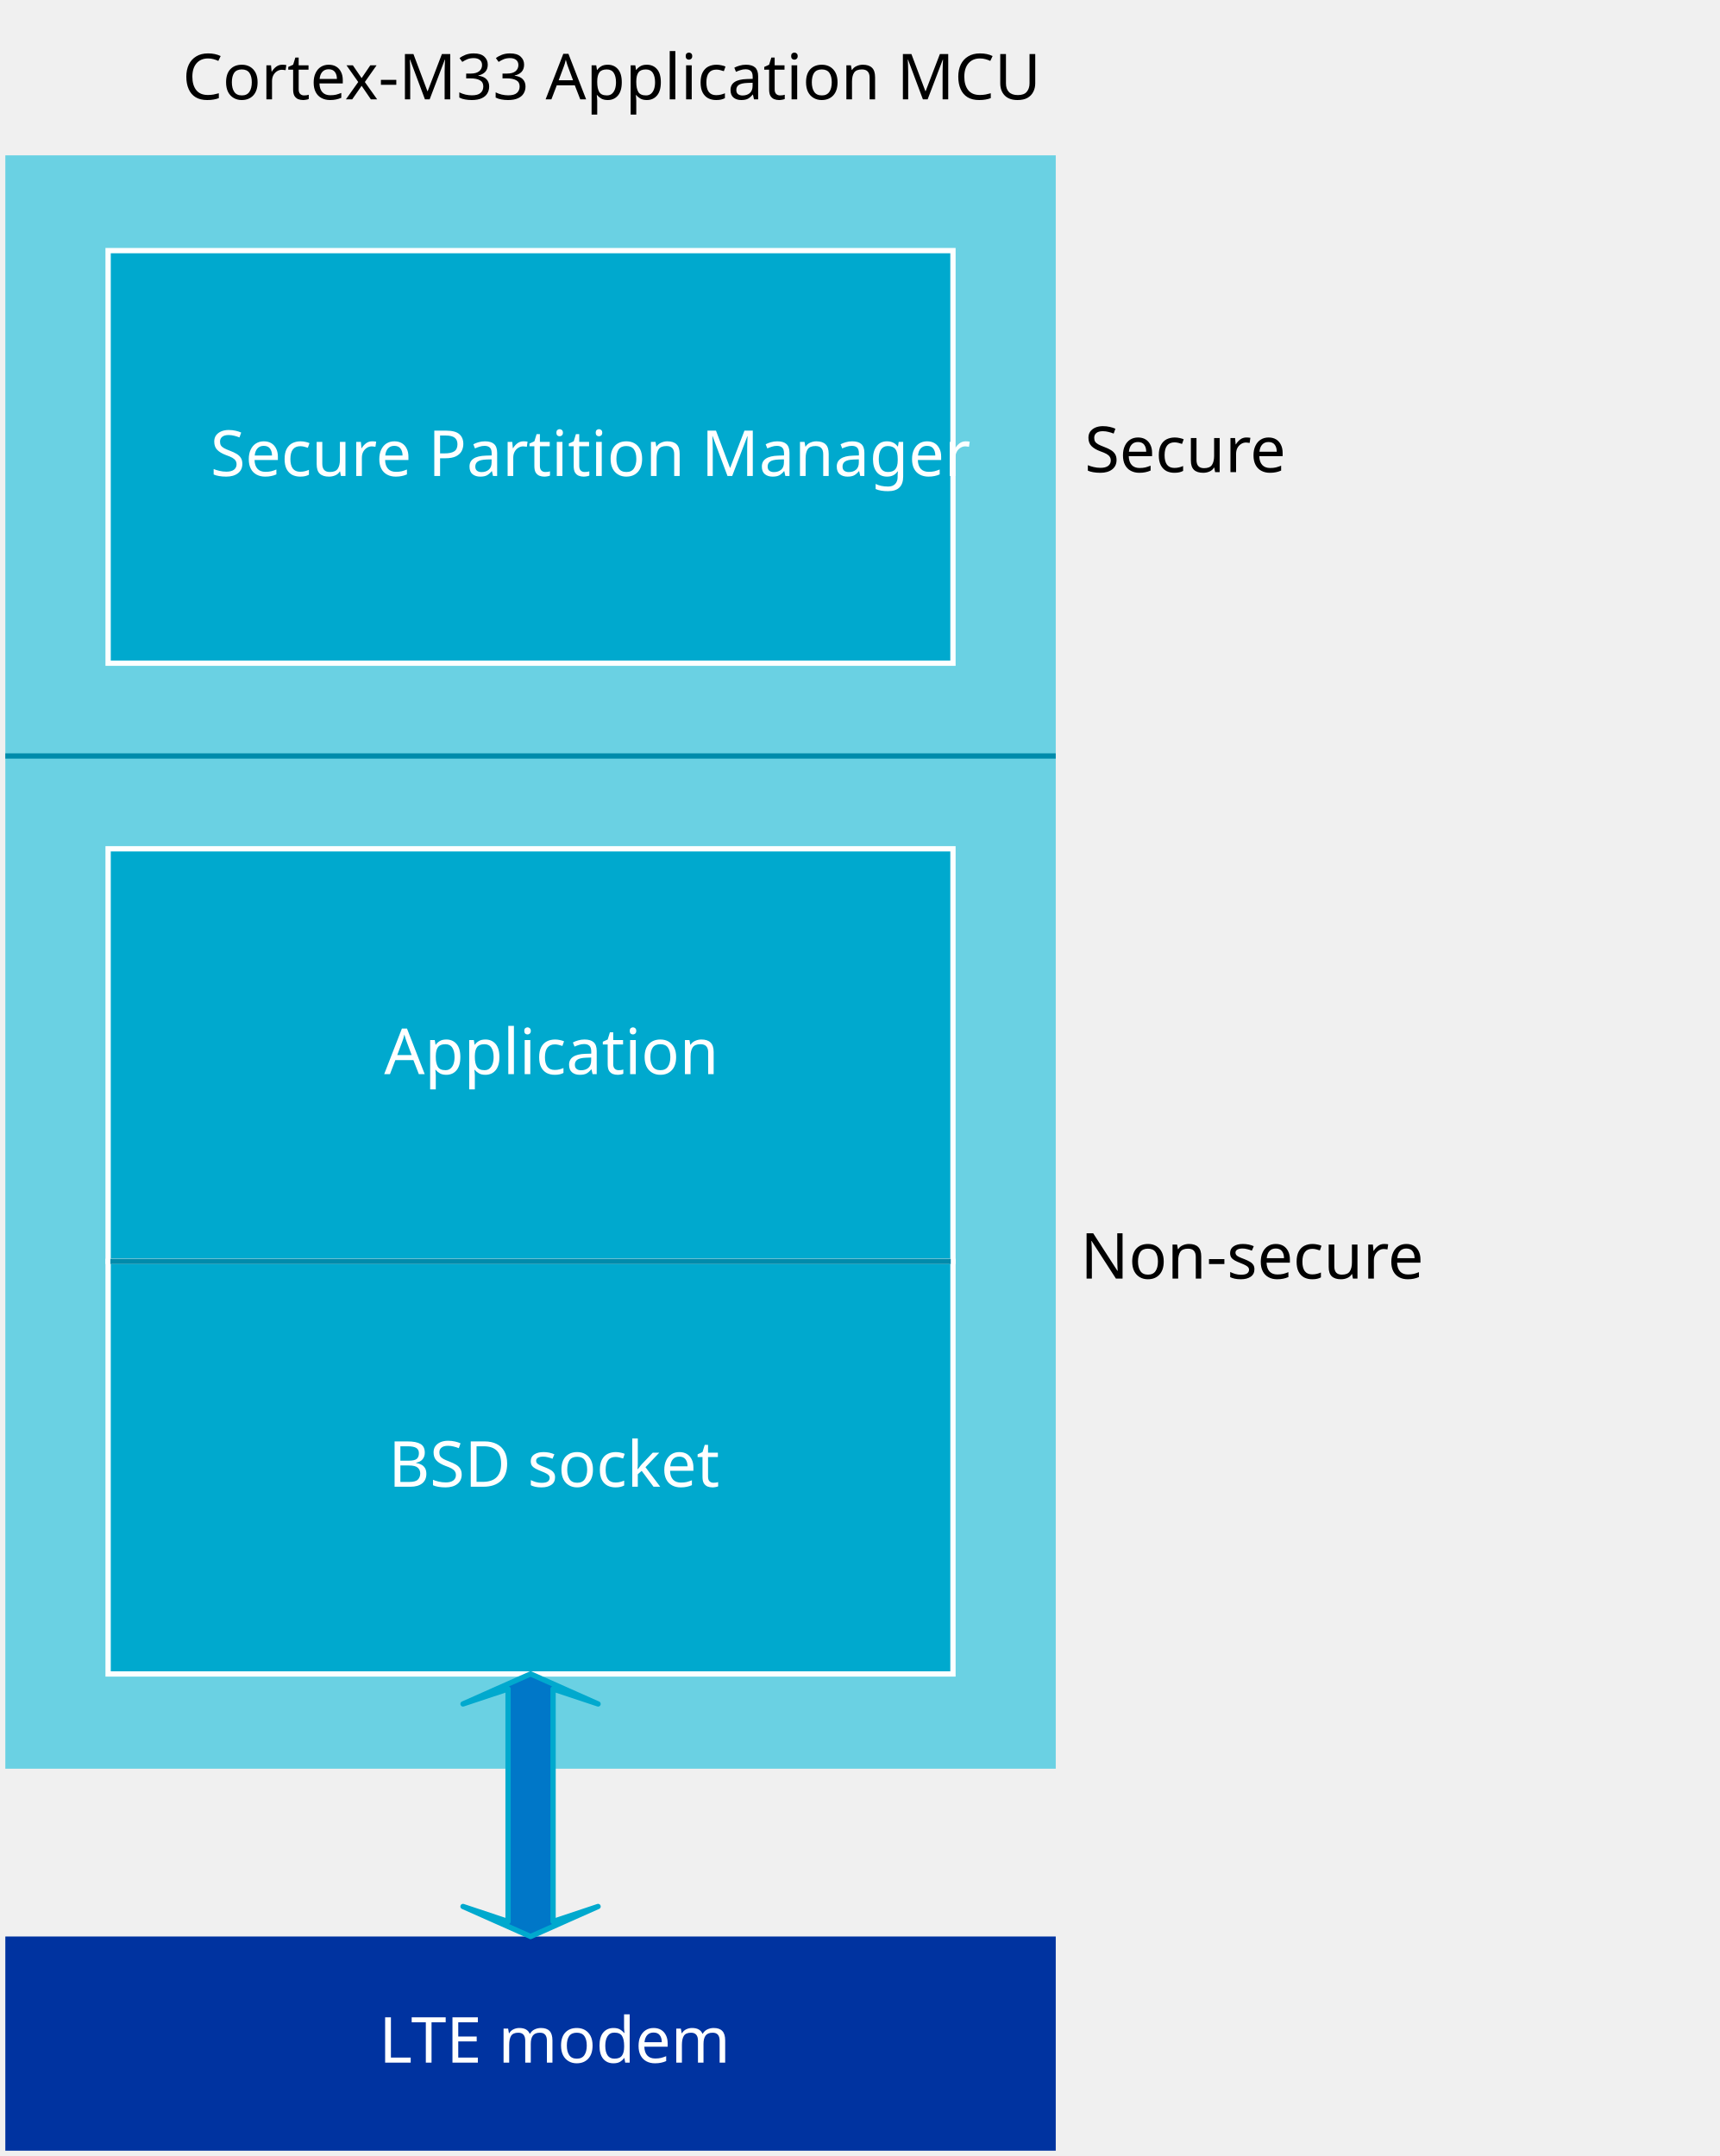
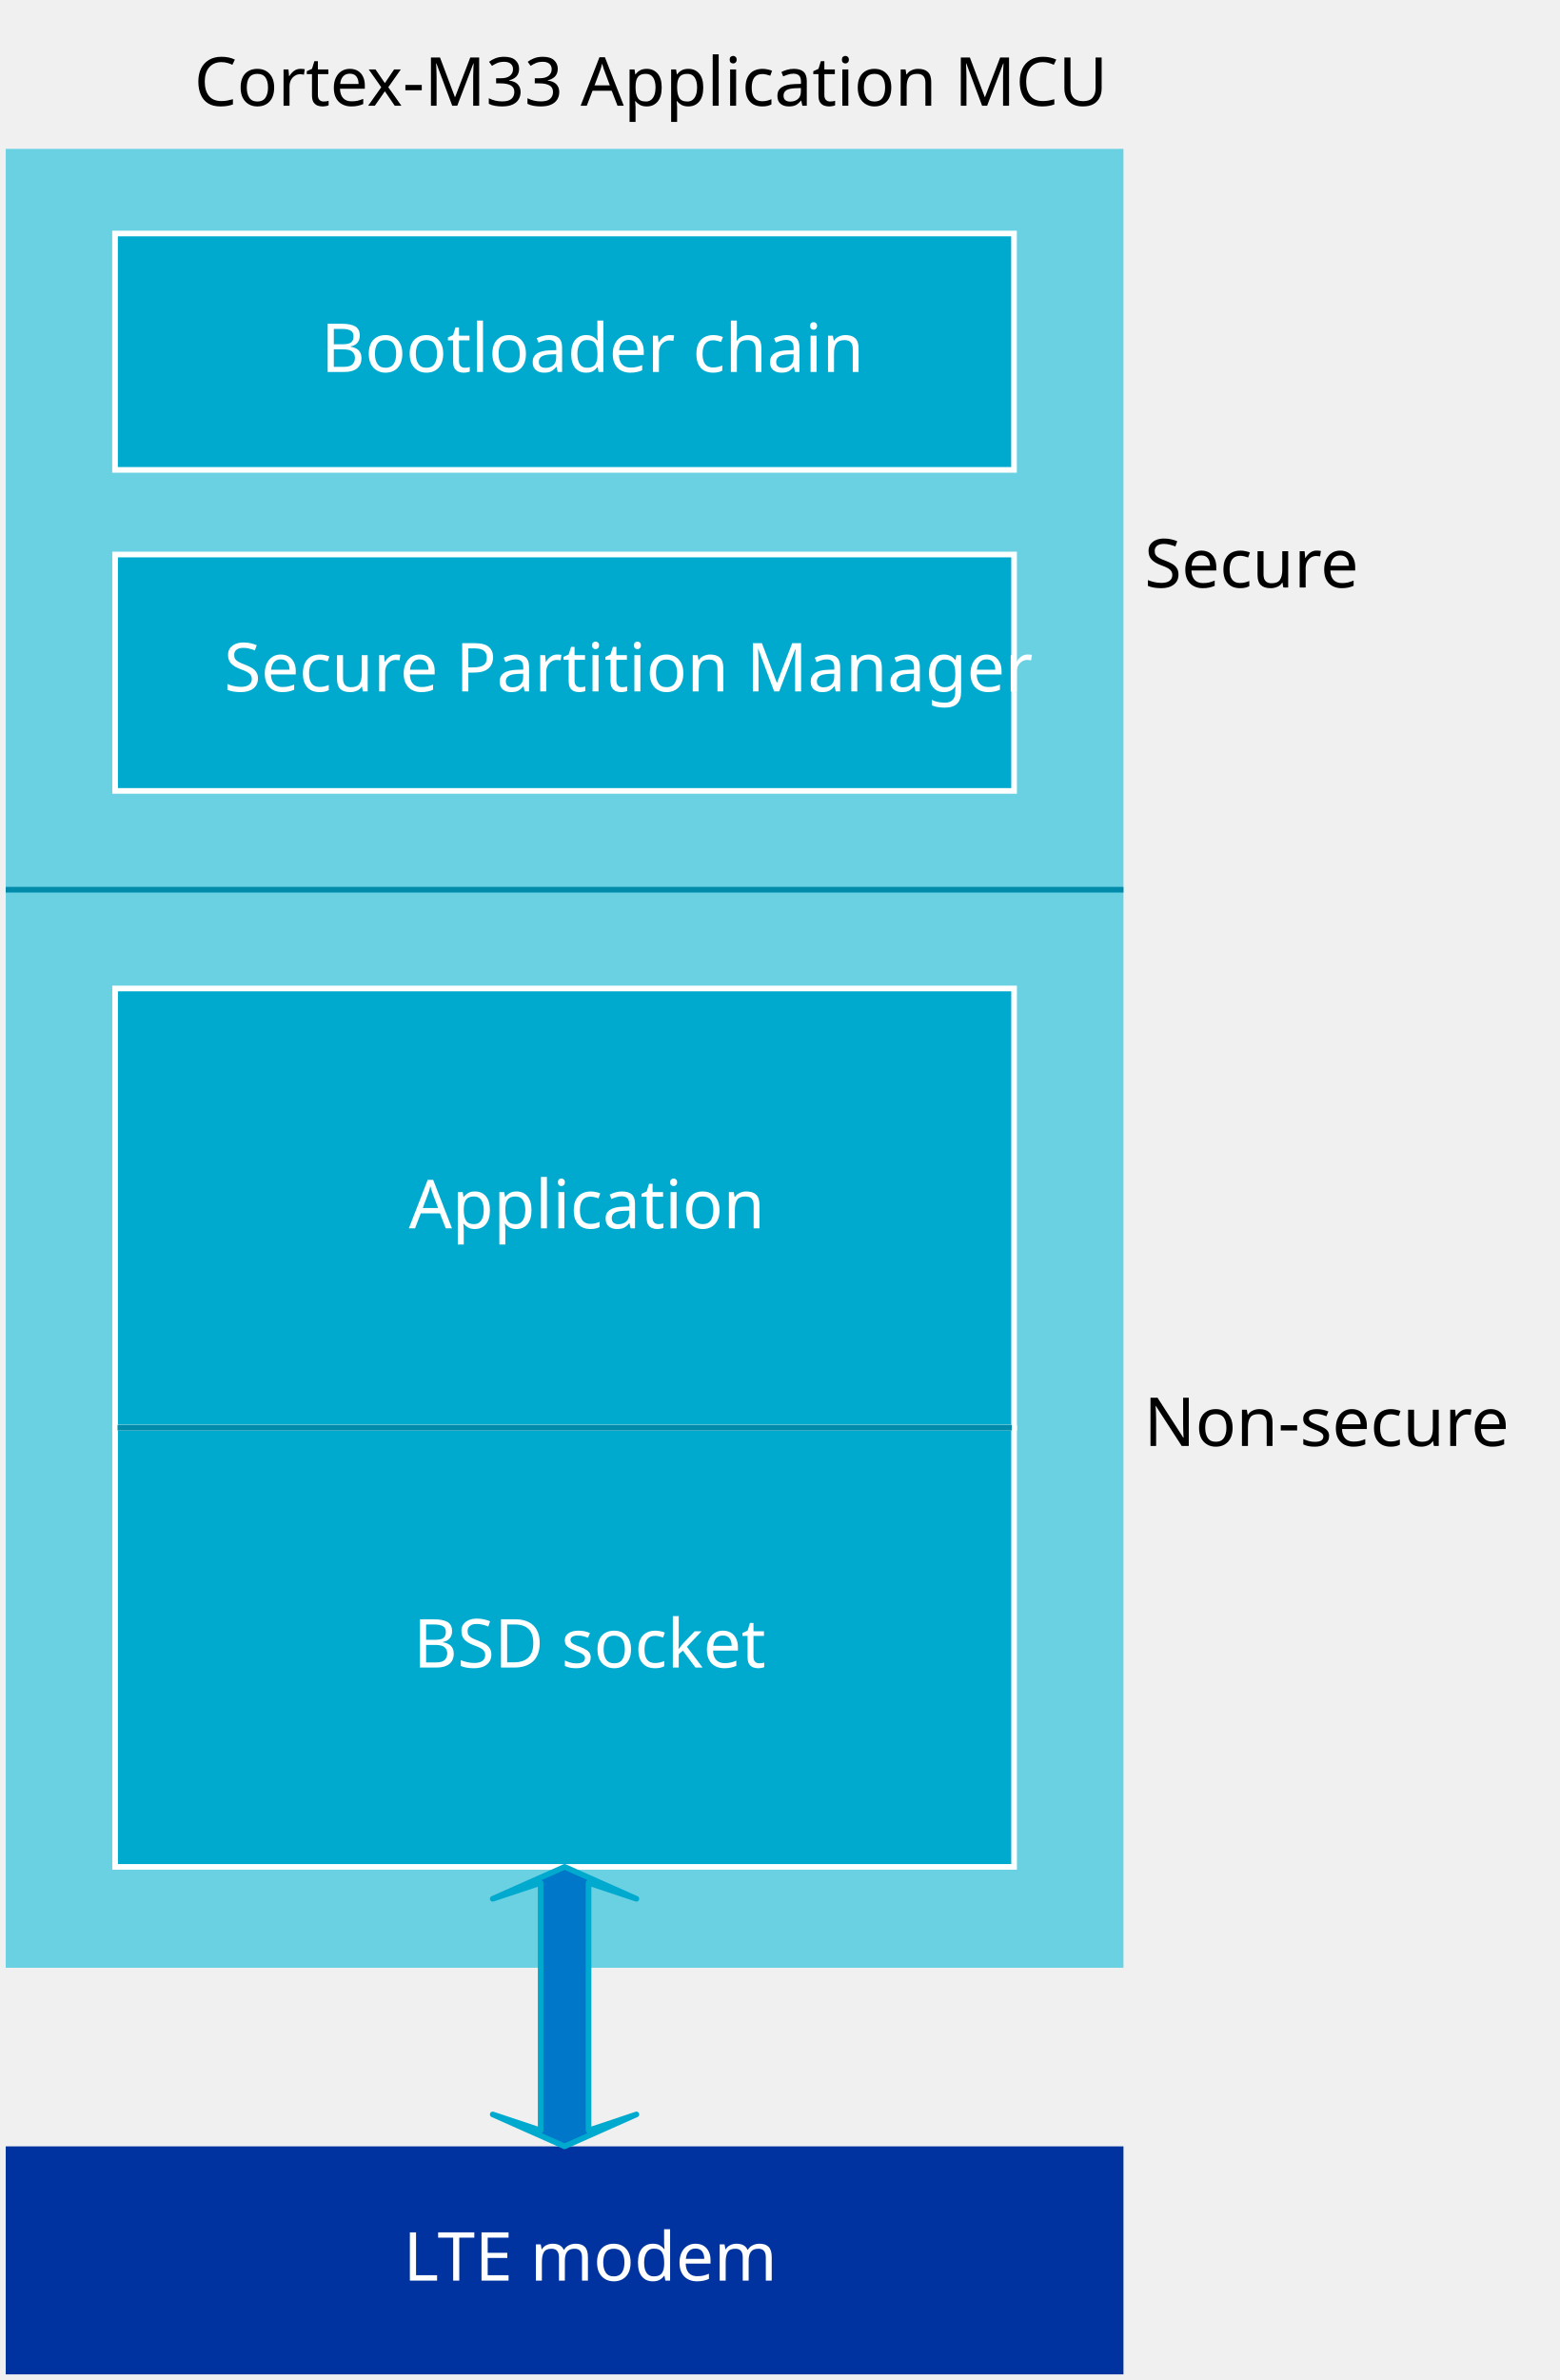
- <svg xmlns="http://www.w3.org/2000/svg" width="4.512in" height="5.658in" viewBox="0 0 324.848 407.347" xml:space="preserve" color-interpolation-filters="sRGB" class="st12">
+ <svg xmlns="http://www.w3.org/2000/svg" width="3.846in" height="5.867in" viewBox="0 0 276.885 422.423" xml:space="preserve" color-interpolation-filters="sRGB" class="st12">
  <style type="text/css">
	
		.st1 {fill:none;stroke:none;stroke-width:1}
		.st2 {fill:none;stroke:none;stroke-linecap:butt;stroke-width:0.75}
		.st3 {fill:#000000;font-family:Calibri;font-size:1em}
		.st4 {fill:#0033a0;stroke:none;stroke-width:1}
		.st5 {fill:#ffffff;font-family:Calibri;font-size:1em}
		.st6 {fill:#6ad1e3;stroke:none;stroke-width:1}
		.st7 {fill:none}
		.st8 {stroke:#008bab;stroke-linecap:butt;stroke-width:1}
		.st9 {fill:#00a9ce;stroke:#feffff;stroke-width:1}
		.st10 {fill:#feffff;font-family:Calibri;font-size:1em}
		.st11 {fill:#0077c8;stroke:#00a9ce;stroke-linecap:round;stroke-linejoin:round;stroke-width:1}
		.st12 {fill:none;fill-rule:evenodd;font-size:12px;overflow:visible;stroke-linecap:square;stroke-miterlimit:3}
	
	</style>
  <g>
-     <g id="group41-1" transform="translate(1,-1)">
-       <g id="group27-2" transform="translate(195.787,-152.075)">
-         <g id="shape28-3">
-           <rect x="0" y="374.748" width="70.866" height="32.598" class="st1" />
+     <g id="group27-1" transform="translate(199.644,-153.075)">
+       <g id="shape28-2">
+         <rect x="0" y="389.825" width="33.238" height="32.598" class="st1" />
+       </g>
+       <g id="shape29-4" transform="translate(3.42862,-9.09837)">
+         <rect x="0" y="408.023" width="56.284" height="14.4" class="st2" />
+         <text x="0" y="418.82" class="st3">Non-secure</text>
+       </g>
+     </g>
+     <g id="group40-7" transform="translate(1,-1)">
+       <g id="group3-8" transform="translate(28.2547,-392.077)">
+         <g id="shape4-9">
+           <rect x="0" y="394.077" width="86.09" height="28.346" class="st1" />
        </g>
-         <g id="shape29-5" transform="translate(7.31,-9.09837)">
-           <rect x="0" y="392.946" width="120.001" height="14.4" class="st2" />
-           <text x="0" y="403.75" class="st3">Non-secure</text>
+         <g id="shape5-11" transform="translate(5.2079,-6.97847)">
+           <rect x="0" y="408.023" width="143.292" height="14.4" class="st2" />
+           <text x="0" y="418.82" class="st3">Cortex-M33 Application MCU</text>
        </g>
      </g>
-       <g id="group40-8">
-         <g id="group3-9" transform="translate(28.2547,-377)">
-           <g id="shape4-10">
-             <rect x="0" y="379" width="86.09" height="28.346" class="st1" />
-           </g>
-           <g id="shape5-12" transform="translate(5.2079,-6.97847)">
-             <rect x="0" y="392.946" width="143.292" height="14.4" class="st2" />
-             <text x="0" y="403.75" class="st3">Cortex-M33 Application MCU</text>
-           </g>
+       <g id="group6-14" transform="translate(0.005,0)">
+         <g id="shape7-15">
+           <rect x="0" y="381.956" width="198.425" height="40.467" class="st4" />
        </g>
-         <g id="group6-15" transform="translate(0.005,0)">
-           <g id="shape7-16">
-             <rect x="0" y="366.879" width="198.425" height="40.467" class="st4" />
-           </g>
-           <g id="shape8-18" transform="translate(70.59,-13.038)">
-             <rect x="0" y="392.946" width="108.001" height="14.4" class="st2" />
-             <text x="0" y="403.75" class="st5">LTE modem</text>
-           </g>
-         </g>
-         <g id="shape11-21" transform="translate(0.005,-72.1703)">
-           <rect x="0" y="216.007" width="198.425" height="191.339" class="st6" />
-         </g>
-         <g id="group12-23" transform="translate(0.005,-263.51)">
-           <g id="shape13-24">
-             <rect x="0" y="293.856" width="198.425" height="113.49" class="st6" />
-           </g>
-         </g>
-         <g id="group15-26" transform="translate(198.43,551.182) rotate(180)">
-           <g id="shape16-27">
-             <path d="M0 407.35 L198.43 407.35 L0 407.35 Z" class="st7" />
-             <path d="M0 407.35 L198.43 407.35" class="st8" />
-           </g>
-         </g>
-         <g id="group17-30" transform="translate(19.4223,-168.026)">
-           <g id="shape18-31">
-             <rect x="0" y="329.394" width="159.591" height="77.953" class="st9" />
-           </g>
-           <g id="shape19-33" transform="translate(52.15,-31.7778)">
-             <rect x="0" y="392.946" width="132.001" height="14.4" class="st2" />
-             <text x="0" y="403.75" class="st10">Application</text>
-           </g>
-         </g>
-         <g id="group20-36" transform="translate(19.4223,-90.0735)">
-           <g id="shape21-37">
-             <rect x="0" y="329.394" width="159.591" height="77.953" class="st9" />
-           </g>
-           <g id="shape22-39" transform="translate(52.96,-31.7778)">
-             <rect x="0" y="392.946" width="120.001" height="14.4" class="st2" />
-             <text x="-0" y="403.75" class="st10">BSD socket</text>
-           </g>
-         </g>
-         <g id="group23-42" transform="translate(19.8546,-168.024)">
-           <g id="shape24-43">
-             <path d="M0 407.35 L158.74 407.35 L0 407.35 Z" class="st7" />
-             <path d="M0 407.35 L158.74 407.35" class="st8" />
-           </g>
-         </g>
-         <g id="group25-46" transform="translate(-295.376,366.879) rotate(-90)">
-           <g id="shape26-47">
-             <path d="M0 394.6 L5.67 381.84 L2.83 390.35 L46.77 390.35 L43.94 381.84 L49.61 394.6 L43.94 407.35 L46.77           398.85 L2.83 398.85 L5.67 407.35 L0 394.6 Z" class="st11" />
-           </g>
-         </g>
-         <g id="group30-49" transform="translate(197.005,-304.451)">
-           <g id="shape31-50">
-             <rect x="0" y="374.748" width="46.772" height="32.598" class="st1" />
-           </g>
-           <g id="shape32-52" transform="translate(6.88,-9.09837)">
-             <rect x="0" y="392.946" width="72.001" height="14.4" class="st2" />
-             <text x="0" y="403.75" class="st3">Secure</text>
-           </g>
-         </g>
-         <g id="shape34-55" transform="translate(19.4223,-281.047)">
-           <rect x="0" y="329.394" width="159.591" height="77.953" class="st9" />
-         </g>
-         <g id="shape35-57" transform="translate(38.7493,-312.825)">
-           <rect x="0" y="392.946" width="132.001" height="14.4" class="st2" />
-           <text x="0" y="403.75" class="st10">Secure Partition Manager</text>
+         <g id="shape8-17" transform="translate(70.59,-13.038)">
+           <rect x="0" y="408.023" width="108.001" height="14.4" class="st2" />
+           <text x="0" y="418.82" class="st5">LTE modem</text>
        </g>
      </g>
+       <g id="shape11-20" transform="translate(0.005,-72.1703)">
+         <rect x="0" y="231.084" width="198.425" height="191.339" class="st6" />
+       </g>
+       <g id="group12-22" transform="translate(0.005,-263.51)">
+         <g id="shape13-23">
+           <rect x="0" y="290.933" width="198.425" height="131.49" class="st6" />
+         </g>
+       </g>
+       <g id="group15-25" transform="translate(198.43,581.335) rotate(180)">
+         <g id="shape16-26">
+           <path d="M0 422.42 L198.43 422.42 L0 422.42 Z" class="st7" />
+           <path d="M0 422.42 L198.43 422.42" class="st8" />
+         </g>
+       </g>
+       <g id="group17-29" transform="translate(19.4223,-168.026)">
+         <g id="shape18-30">
+           <rect x="0" y="344.47" width="159.591" height="77.953" class="st9" />
+         </g>
+         <g id="shape19-32" transform="translate(52.15,-31.7778)">
+           <rect x="0" y="408.023" width="132.001" height="14.4" class="st2" />
+           <text x="0" y="418.82" class="st10">Application</text>
+         </g>
+       </g>
+       <g id="group20-35" transform="translate(19.4223,-90.0735)">
+         <g id="shape21-36">
+           <rect x="0" y="344.47" width="159.591" height="77.953" class="st9" />
+         </g>
+         <g id="shape22-38" transform="translate(52.96,-31.7778)">
+           <rect x="0" y="408.023" width="120.001" height="14.4" class="st2" />
+           <text x="-0" y="418.82" class="st10">BSD socket</text>
+         </g>
+       </g>
+       <g id="group23-41" transform="translate(19.8546,-168.024)">
+         <g id="shape24-42">
+           <path d="M0 422.42 L158.74 422.42 L0 422.42 Z" class="st7" />
+           <path d="M0 422.42 L158.74 422.42" class="st8" />
+         </g>
+       </g>
+       <g id="group25-45" transform="translate(-310.453,381.956) rotate(-90)">
+         <g id="shape26-46">
+           <path d="M0 409.67 L5.67 396.91 L2.83 405.42 L46.77 405.42 L43.94 396.91 L49.61 409.67 L43.94 422.42 L46.77 413.92          L2.83 413.92 L5.67 422.42 L0 409.67 Z" class="st11" />
+         </g>
+       </g>
+       <g id="group30-48" transform="translate(197.455,-304.451)">
+         <g id="shape31-49">
+           <rect x="0" y="389.825" width="32.016" height="32.598" class="st1" />
+         </g>
+         <g id="shape32-51" transform="translate(4.70949,-9.09837)">
+           <rect x="0" y="408.023" width="49.286" height="14.4" class="st2" />
+           <text x="0" y="418.82" class="st3">Secure</text>
+         </g>
+       </g>
+       <g id="shape34-54" transform="translate(19.4223,-281.047)">
+         <rect x="0" y="380.47" width="159.591" height="41.953" class="st9" />
+       </g>
+       <g id="shape35-56" transform="translate(38.7493,-295.1)">
+         <rect x="0" y="408.023" width="132.001" height="14.4" class="st2" />
+         <text x="0" y="418.82" class="st10">Secure Partition Manager</text>
+       </g>
+     </g>
+     <g id="shape42-59" transform="translate(20.4089,-339.024)">
+       <rect x="0" y="380.47" width="159.591" height="41.953" class="st9" />
+     </g>
+     <g id="shape43-61" transform="translate(56.9986,-352.8)">
+       <rect x="0" y="408.023" width="132.001" height="14.4" class="st2" />
+       <text x="0" y="418.82" class="st10">Bootloader chain</text>
    </g>
  </g>
</svg>
